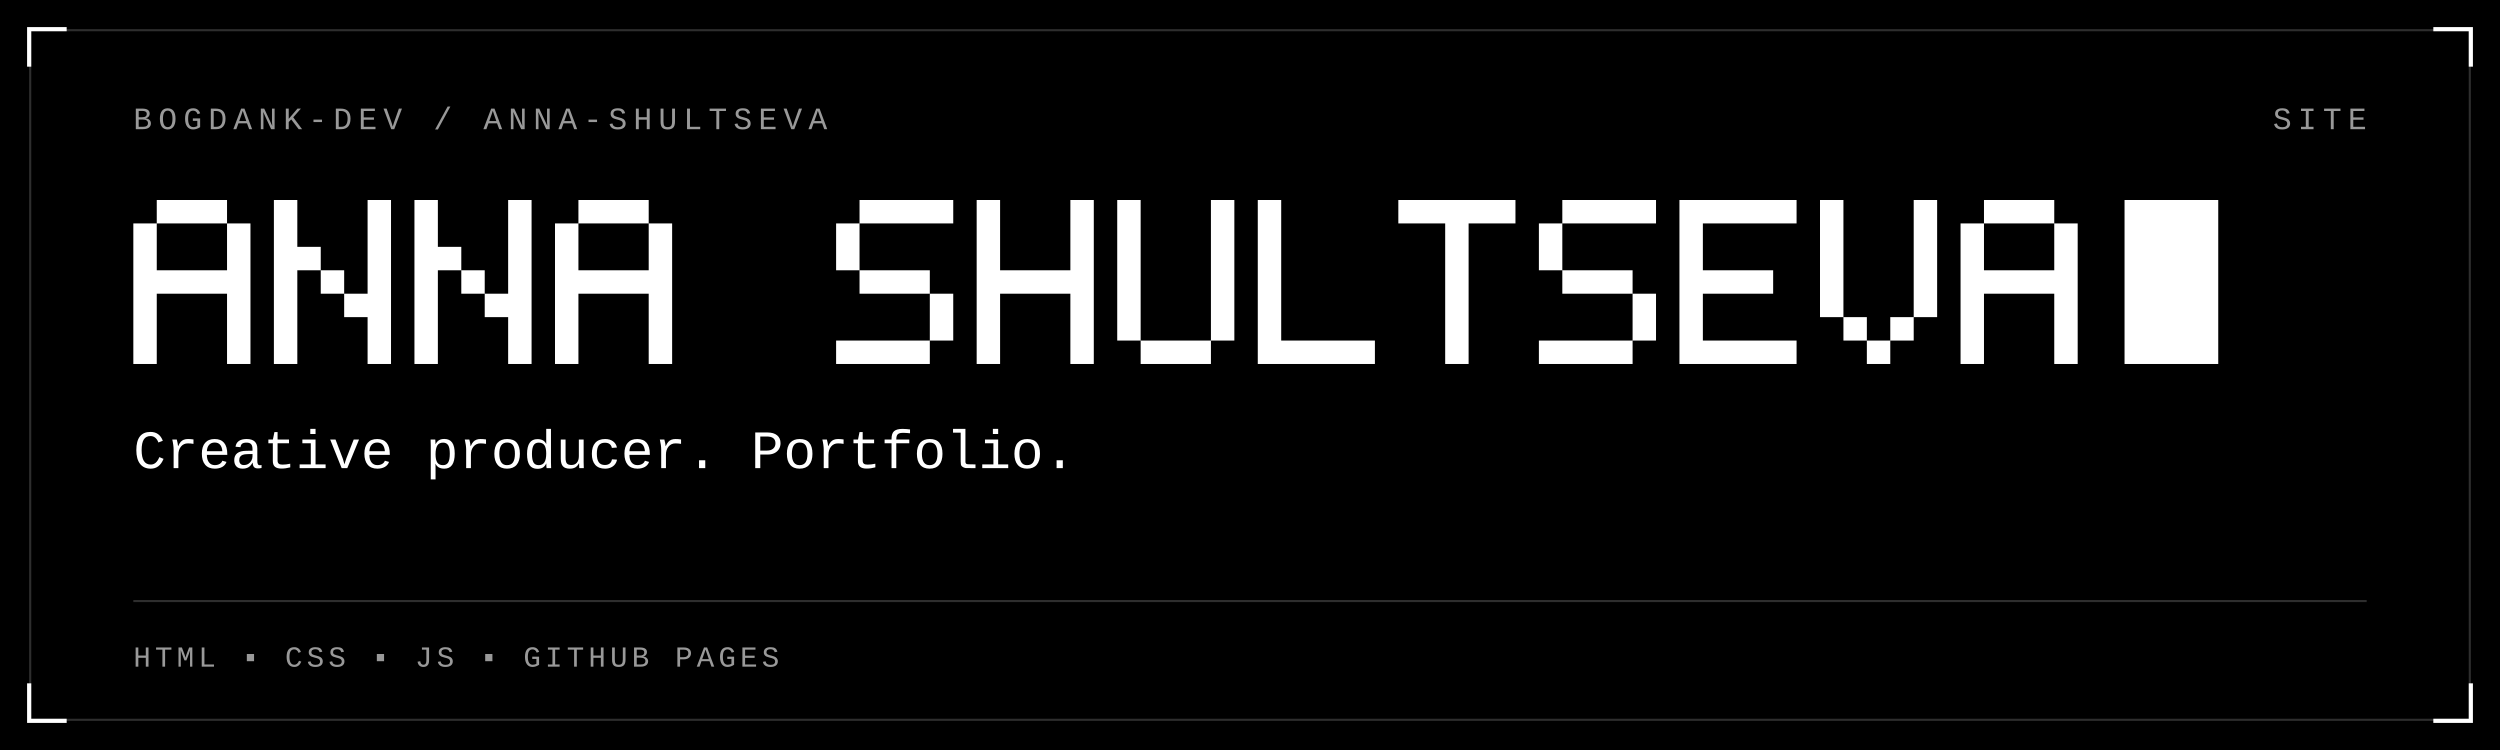
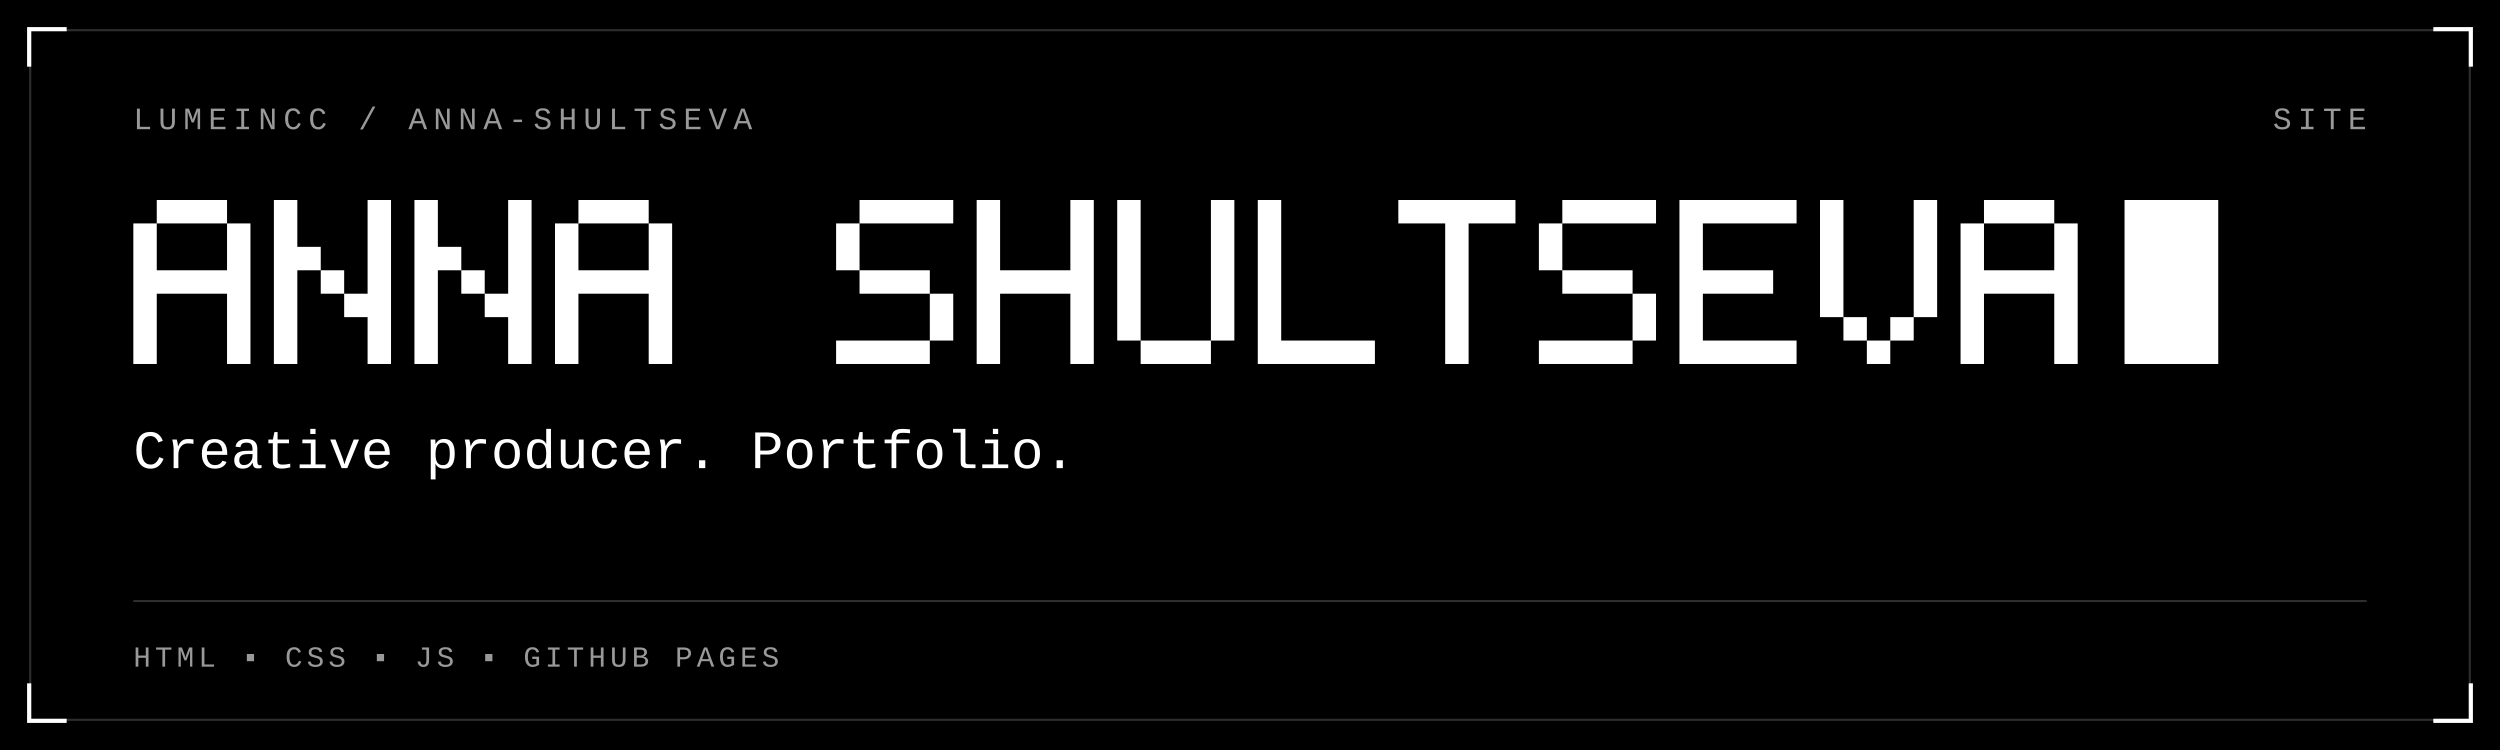
<svg xmlns="http://www.w3.org/2000/svg" viewBox="0 0 1200 360" width="1200" height="360" role="img" aria-label="ANNA SHULTSEVA. Creative producer. Portfolio.">
  <rect width="1200" height="360" fill="#000000" />
  <rect x="14.5" y="14.5" width="1171" height="331" fill="none" stroke="#ffffff" stroke-opacity="0.18" />
  <path d="M14 32V14H32" fill="none" stroke="#ffffff" stroke-width="2" />
  <path d="M1186 32V14H1168" fill="none" stroke="#ffffff" stroke-width="2" />
  <path d="M14 328V346H32" fill="none" stroke="#ffffff" stroke-width="2" />
  <path d="M1186 328V346H1168" fill="none" stroke="#ffffff" stroke-width="2" />
-   <text x="64" y="62" font-family="ui-monospace,SFMono-Regular,'SF Mono',Menlo,Consolas,'Liberation Mono','DejaVu Sans Mono',monospace" font-size="15" font-weight="400" fill="#ffffff" fill-opacity="0.6" letter-spacing="3" text-anchor="start">BOGDANK-DEV / ANNA-SHULTSEVA</text>
+   <text x="64" y="62" font-family="ui-monospace,SFMono-Regular,'SF Mono',Menlo,Consolas,'Liberation Mono','DejaVu Sans Mono',monospace" font-size="15" font-weight="400" fill="#ffffff" fill-opacity="0.6" letter-spacing="3" text-anchor="start">LUMEINCC / ANNA-SHULTSEVA</text>
  <text x="1136" y="62" font-family="ui-monospace,SFMono-Regular,'SF Mono',Menlo,Consolas,'Liberation Mono','DejaVu Sans Mono',monospace" font-size="15" font-weight="400" fill="#ffffff" fill-opacity="0.6" letter-spacing="3" text-anchor="end">SITE</text>
  <g fill="#ffffff">
    <path d="M75.244 96h33.733v11.244h-33.733zM64 107.244h11.244v11.244h-11.244zM108.978 107.244h11.244v11.244h-11.244zM64 118.489h11.244v11.244h-11.244zM108.978 118.489h11.244v11.244h-11.244zM64 129.733h56.222v11.244h-56.222zM64 140.978h11.244v11.244h-11.244zM108.978 140.978h11.244v11.244h-11.244zM64 152.222h11.244v11.244h-11.244zM108.978 152.222h11.244v11.244h-11.244zM64 163.467h11.244v11.244h-11.244zM108.978 163.467h11.244v11.244h-11.244zM131.467 96h11.244v11.244h-11.244zM176.444 96h11.244v11.244h-11.244zM131.467 107.244h11.244v11.244h-11.244zM176.444 107.244h11.244v11.244h-11.244zM131.467 118.489h22.489v11.244h-22.489zM176.444 118.489h11.244v11.244h-11.244zM131.467 129.733h11.244v11.244h-11.244zM153.956 129.733h11.244v11.244h-11.244zM176.444 129.733h11.244v11.244h-11.244zM131.467 140.978h11.244v11.244h-11.244zM165.2 140.978h22.489v11.244h-22.489zM131.467 152.222h11.244v11.244h-11.244zM176.444 152.222h11.244v11.244h-11.244zM131.467 163.467h11.244v11.244h-11.244zM176.444 163.467h11.244v11.244h-11.244zM198.933 96h11.244v11.244h-11.244zM243.911 96h11.244v11.244h-11.244zM198.933 107.244h11.244v11.244h-11.244zM243.911 107.244h11.244v11.244h-11.244zM198.933 118.489h22.489v11.244h-22.489zM243.911 118.489h11.244v11.244h-11.244zM198.933 129.733h11.244v11.244h-11.244zM221.422 129.733h11.244v11.244h-11.244zM243.911 129.733h11.244v11.244h-11.244zM198.933 140.978h11.244v11.244h-11.244zM232.667 140.978h22.489v11.244h-22.489zM198.933 152.222h11.244v11.244h-11.244zM243.911 152.222h11.244v11.244h-11.244zM198.933 163.467h11.244v11.244h-11.244zM243.911 163.467h11.244v11.244h-11.244zM277.644 96h33.733v11.244h-33.733zM266.4 107.244h11.244v11.244h-11.244zM311.378 107.244h11.244v11.244h-11.244zM266.4 118.489h11.244v11.244h-11.244zM311.378 118.489h11.244v11.244h-11.244zM266.4 129.733h56.222v11.244h-56.222zM266.4 140.978h11.244v11.244h-11.244zM311.378 140.978h11.244v11.244h-11.244zM266.4 152.222h11.244v11.244h-11.244zM311.378 152.222h11.244v11.244h-11.244zM266.4 163.467h11.244v11.244h-11.244zM311.378 163.467h11.244v11.244h-11.244zM412.578 96h44.978v11.244h-44.978zM401.333 107.244h11.244v11.244h-11.244zM401.333 118.489h11.244v11.244h-11.244zM412.578 129.733h33.733v11.244h-33.733zM446.311 140.978h11.244v11.244h-11.244zM446.311 152.222h11.244v11.244h-11.244zM401.333 163.467h44.978v11.244h-44.978zM468.8 96h11.244v11.244h-11.244zM513.778 96h11.244v11.244h-11.244zM468.8 107.244h11.244v11.244h-11.244zM513.778 107.244h11.244v11.244h-11.244zM468.8 118.489h11.244v11.244h-11.244zM513.778 118.489h11.244v11.244h-11.244zM468.8 129.733h56.222v11.244h-56.222zM468.8 140.978h11.244v11.244h-11.244zM513.778 140.978h11.244v11.244h-11.244zM468.8 152.222h11.244v11.244h-11.244zM513.778 152.222h11.244v11.244h-11.244zM468.8 163.467h11.244v11.244h-11.244zM513.778 163.467h11.244v11.244h-11.244zM536.267 96h11.244v11.244h-11.244zM581.244 96h11.244v11.244h-11.244zM536.267 107.244h11.244v11.244h-11.244zM581.244 107.244h11.244v11.244h-11.244zM536.267 118.489h11.244v11.244h-11.244zM581.244 118.489h11.244v11.244h-11.244zM536.267 129.733h11.244v11.244h-11.244zM581.244 129.733h11.244v11.244h-11.244zM536.267 140.978h11.244v11.244h-11.244zM581.244 140.978h11.244v11.244h-11.244zM536.267 152.222h11.244v11.244h-11.244zM581.244 152.222h11.244v11.244h-11.244zM547.511 163.467h33.733v11.244h-33.733zM603.733 96h11.244v11.244h-11.244zM603.733 107.244h11.244v11.244h-11.244zM603.733 118.489h11.244v11.244h-11.244zM603.733 129.733h11.244v11.244h-11.244zM603.733 140.978h11.244v11.244h-11.244zM603.733 152.222h11.244v11.244h-11.244zM603.733 163.467h56.222v11.244h-56.222zM671.2 96h56.222v11.244h-56.222zM693.689 107.244h11.244v11.244h-11.244zM693.689 118.489h11.244v11.244h-11.244zM693.689 129.733h11.244v11.244h-11.244zM693.689 140.978h11.244v11.244h-11.244zM693.689 152.222h11.244v11.244h-11.244zM693.689 163.467h11.244v11.244h-11.244zM749.911 96h44.978v11.244h-44.978zM738.667 107.244h11.244v11.244h-11.244zM738.667 118.489h11.244v11.244h-11.244zM749.911 129.733h33.733v11.244h-33.733zM783.644 140.978h11.244v11.244h-11.244zM783.644 152.222h11.244v11.244h-11.244zM738.667 163.467h44.978v11.244h-44.978zM806.133 96h56.222v11.244h-56.222zM806.133 107.244h11.244v11.244h-11.244zM806.133 118.489h11.244v11.244h-11.244zM806.133 129.733h44.978v11.244h-44.978zM806.133 140.978h11.244v11.244h-11.244zM806.133 152.222h11.244v11.244h-11.244zM806.133 163.467h56.222v11.244h-56.222zM873.6 96h11.244v11.244h-11.244zM918.578 96h11.244v11.244h-11.244zM873.6 107.244h11.244v11.244h-11.244zM918.578 107.244h11.244v11.244h-11.244zM873.6 118.489h11.244v11.244h-11.244zM918.578 118.489h11.244v11.244h-11.244zM873.6 129.733h11.244v11.244h-11.244zM918.578 129.733h11.244v11.244h-11.244zM873.6 140.978h11.244v11.244h-11.244zM918.578 140.978h11.244v11.244h-11.244zM884.844 152.222h11.244v11.244h-11.244zM907.333 152.222h11.244v11.244h-11.244zM896.089 163.467h11.244v11.244h-11.244zM952.311 96h33.733v11.244h-33.733zM941.067 107.244h11.244v11.244h-11.244zM986.044 107.244h11.244v11.244h-11.244zM941.067 118.489h11.244v11.244h-11.244zM986.044 118.489h11.244v11.244h-11.244zM941.067 129.733h56.222v11.244h-56.222zM941.067 140.978h11.244v11.244h-11.244zM986.044 140.978h11.244v11.244h-11.244zM941.067 152.222h11.244v11.244h-11.244zM986.044 152.222h11.244v11.244h-11.244zM941.067 163.467h11.244v11.244h-11.244zM986.044 163.467h11.244v11.244h-11.244z" />
  </g>
  <rect x="1019.78" y="96" width="44.978" height="78.711" fill="#ffffff">
    <animate attributeName="opacity" values="1;1;0;0" keyTimes="0;0.5;0.5;1" dur="1.1s" repeatCount="indefinite" />
  </rect>
  <text x="64" y="224.711" font-family="ui-monospace,SFMono-Regular,'SF Mono',Menlo,Consolas,'Liberation Mono','DejaVu Sans Mono',monospace" font-size="26" font-weight="400" fill="#ffffff" fill-opacity="1" letter-spacing="0" text-anchor="start">Creative producer. Portfolio.</text>
  <rect x="64" y="288" width="1072" height="1" fill="#ffffff" fill-opacity="0.18" />
  <text x="64" y="320" font-family="ui-monospace,SFMono-Regular,'SF Mono',Menlo,Consolas,'Liberation Mono','DejaVu Sans Mono',monospace" font-size="14" font-weight="400" fill="#ffffff" fill-opacity="0.6" letter-spacing="2" text-anchor="start">HTML  ▪  CSS  ▪  JS  ▪  GITHUB PAGES</text>
</svg>
